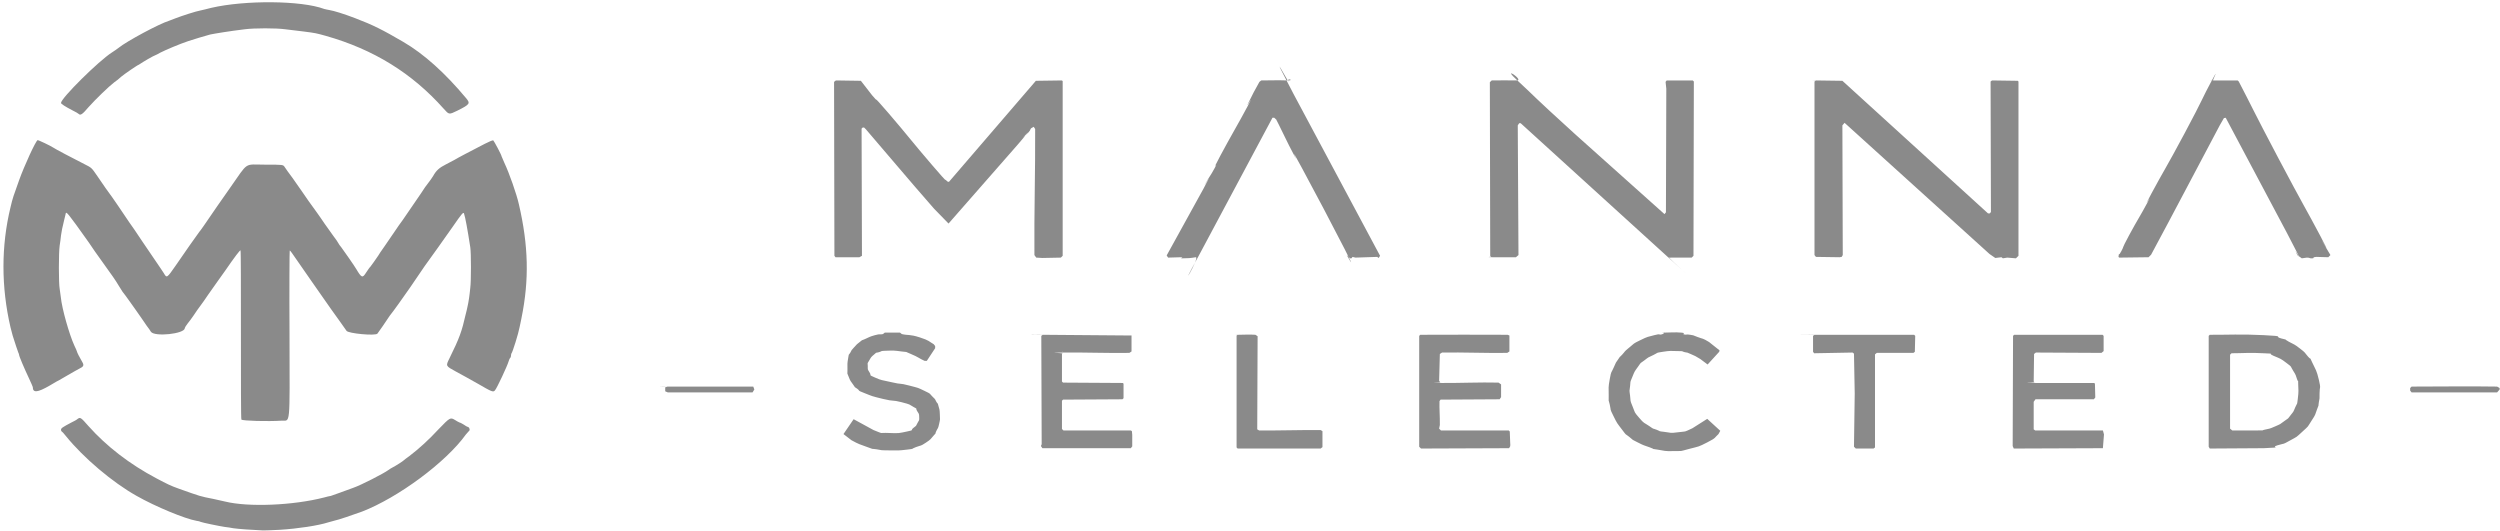
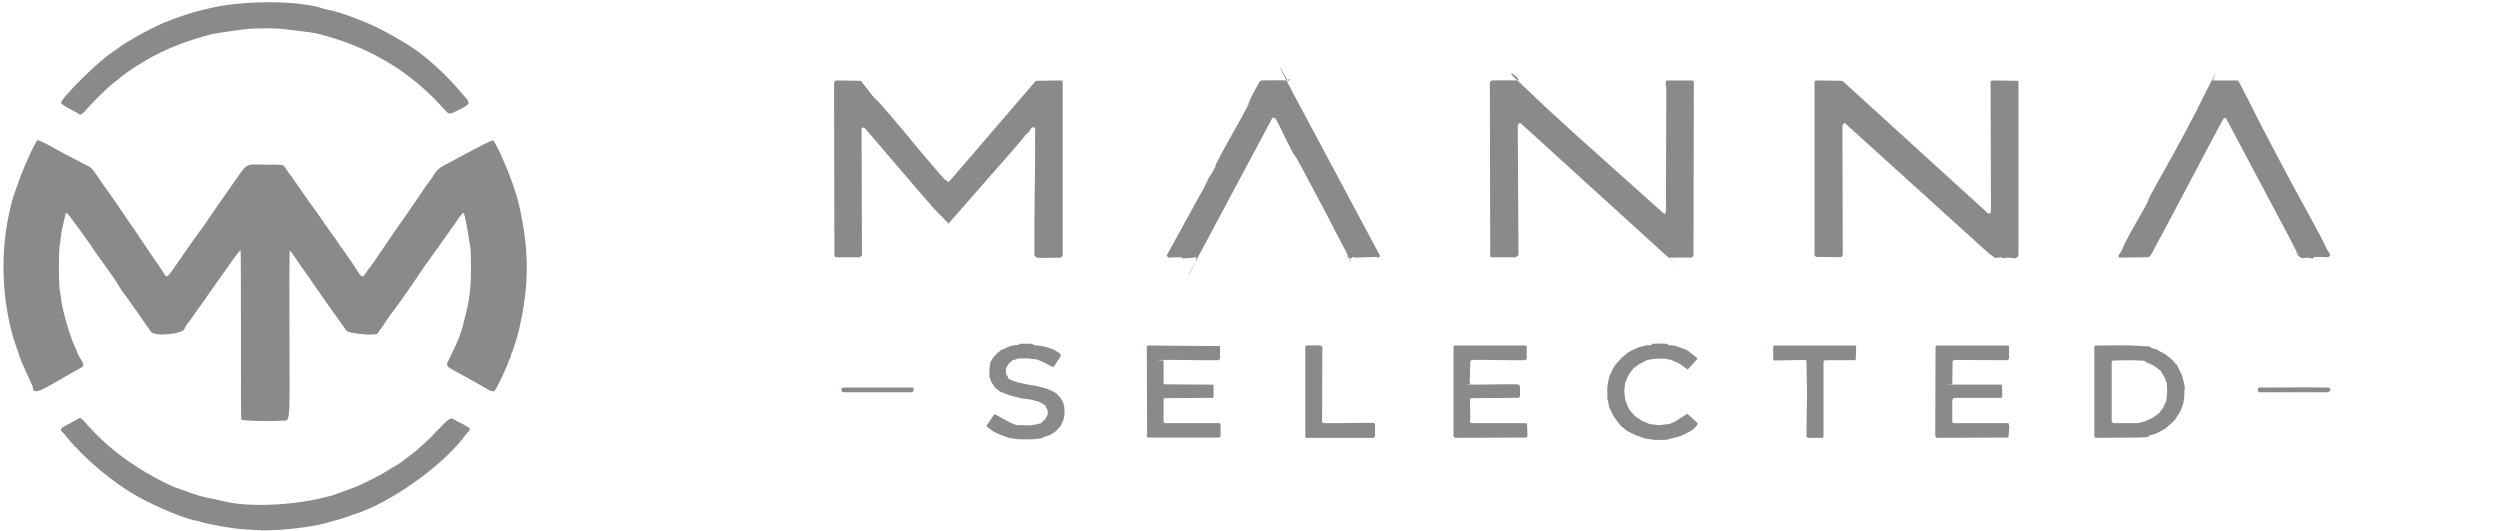
<svg xmlns="http://www.w3.org/2000/svg" viewBox="0 0 1150 244" role="img" aria-label="Manna Selected">
  <path transform="translate(0.00,0.00) scale(2.44)" fill="#8A8A8A" fill-rule="evenodd" d="M52.76,99.88C56.14,99.67 59.98,99.09 61.91,98.47C62.28,98.35 62.78,98.23 63.07,98.15C63.64,98.06 66.65,97.03 68.22,96.46C75.06,93.82 84.09,87.14 87.84,81.90C88.09,81.62 88.33,81.33 88.38,81.29C88.66,81.12 88.54,80.63 88.25,80.50C88.05,80.46 87.72,80.26 87.43,80.05C87.14,79.88 86.81,79.68 86.60,79.64C86.44,79.55 86.07,79.39 85.78,79.18C84.91,78.65 84.83,78.69 82.73,80.87C80.83,82.93 78.90,84.67 77.16,85.99C76.63,86.36 76.17,86.73 76.13,86.77C76.01,86.93 74.57,87.84 74.07,88.09C73.83,88.21 73.41,88.46 73.21,88.62C72.38,89.24 68.05,91.47 66.61,91.96C65.83,92.25 64.63,92.70 64.01,92.91C63.36,93.16 62.61,93.40 62.37,93.49C62.12,93.53 61.54,93.65 61.13,93.78C55.23,95.30 46.83,95.63 42.46,94.56C42.13,94.48 41.10,94.27 40.23,94.06C37.72,93.57 37.88,93.61 33.72,92.13C32.19,91.59 31.53,91.26 29.51,90.19C24.44,87.51 20.12,84.17 16.69,80.34C15.25,78.69 15.13,78.61 14.63,78.98C14.47,79.14 13.93,79.43 13.48,79.64C11.79,80.54 11.50,80.71 11.50,81.04C11.50,81.20 11.58,81.33 11.62,81.33C11.67,81.33 12.04,81.70 12.41,82.19C15.70,86.27 21.19,90.93 25.76,93.49C29.31,95.51 34.91,97.82 37.06,98.19C37.39,98.23 37.72,98.31 37.84,98.39C38.13,98.52 41.30,99.18 42.37,99.34C42.83,99.38 43.57,99.51 44.02,99.59C44.77,99.71 47.61,99.92 49.59,100.00C50.00,100.00 51.44,99.96 52.76,99.88Z M53.01,79.31C54.78,79.18 54.62,81.04 54.58,63.03C54.53,54.33 54.58,47.24 54.62,47.24C54.70,47.24 54.86,47.44 55.03,47.69C55.19,47.94 55.98,49.05 56.72,50.12C57.46,51.20 58.37,52.47 58.70,52.97C59.03,53.42 59.85,54.62 60.51,55.56C61.21,56.55 62.08,57.79 62.45,58.33C62.82,58.86 63.56,59.89 64.10,60.63C64.63,61.38 65.17,62.16 65.33,62.37C65.62,62.86 70.73,63.36 71.15,62.90C71.19,62.86 71.60,62.24 72.14,61.50C72.63,60.76 73.25,59.89 73.45,59.56C74.24,58.57 75.97,56.14 77.37,54.12C79.47,50.99 80.67,49.26 82.61,46.62C83.55,45.26 84.83,43.49 85.41,42.66C87.06,40.27 87.35,39.94 87.47,40.23C87.72,40.93 88.13,43.20 88.66,46.62C88.83,47.69 88.83,53.01 88.66,54.25C88.62,54.78 88.50,55.69 88.42,56.27C88.33,56.84 88.21,57.54 88.13,57.83C88.09,58.12 87.92,58.74 87.80,59.23C87.06,62.49 86.64,63.69 84.75,67.52C84.01,69.04 83.97,68.96 85.99,70.07C86.77,70.49 88.58,71.48 90.02,72.30C92.79,73.91 92.99,73.99 93.32,73.58C93.69,73.17 95.67,68.92 95.88,68.14C95.96,67.81 96.13,67.52 96.17,67.48C96.25,67.44 96.33,67.27 96.33,67.11C96.33,66.94 96.37,66.74 96.41,66.65C96.62,66.49 97.77,62.74 97.94,61.75C98.06,61.29 98.19,60.51 98.31,59.98C99.79,52.72 99.63,46.29 97.82,38.50C97.40,36.60 95.96,32.52 95.09,30.71C94.81,30.05 94.56,29.47 94.56,29.47C94.56,29.23 93.12,26.55 92.99,26.46C92.87,26.42 92.17,26.71 91.38,27.12C88.66,28.52 86.15,29.84 85.70,30.13C85.41,30.30 84.67,30.67 84.05,31.00C82.81,31.62 82.23,32.15 81.66,33.18C81.45,33.55 81.04,34.09 80.79,34.42C80.50,34.75 79.84,35.70 79.35,36.48C77.86,38.66 76.67,40.40 75.93,41.47C75.56,41.96 74.86,42.95 74.40,43.65C73.95,44.31 73.08,45.55 72.51,46.41C71.93,47.24 71.35,48.06 71.31,48.19C70.98,48.68 69.95,50.16 69.79,50.33C69.70,50.37 69.37,50.87 69.04,51.36C68.34,52.47 68.18,52.43 67.15,50.70C66.90,50.25 64.84,47.28 64.34,46.62C64.10,46.33 63.85,46.00 63.81,45.88C63.77,45.75 63.31,45.09 62.78,44.39C62.24,43.65 61.54,42.66 61.17,42.13C60.80,41.59 60.14,40.60 59.65,39.94C58.45,38.29 57.71,37.26 56.97,36.15C56.60,35.61 55.81,34.46 55.15,33.55C54.49,32.69 53.83,31.74 53.67,31.49C53.38,31.04 53.38,31.04 50.00,31.04C45.92,31.04 46.95,30.34 43.32,35.49C42.70,36.36 41.67,37.84 41.01,38.79C38.42,42.58 37.76,43.53 37.59,43.69C37.35,43.98 34.42,48.15 33.14,50.04C31.45,52.47 31.45,52.47 30.87,51.48C30.67,51.20 30.05,50.21 29.43,49.34C28.81,48.43 27.62,46.66 26.71,45.34C25.85,44.02 24.77,42.46 24.32,41.84C23.91,41.22 22.96,39.86 22.26,38.79C21.52,37.72 20.73,36.56 20.49,36.27C20.07,35.70 20.03,35.66 18.34,33.18C17.27,31.62 17.27,31.62 15.95,30.96C13.81,29.88 10.22,27.99 10.10,27.86C9.56,27.49 7.21,26.38 7.09,26.42C6.72,26.59 4.58,31.24 3.59,34.01C2.56,36.89 2.39,37.30 1.98,39.08C0.21,46.37 0.21,54.08 1.98,61.71C2.14,62.32 2.31,63.03 2.39,63.27C2.80,64.63 3.38,66.28 3.46,66.49C3.54,66.61 3.59,66.82 3.59,66.86C3.59,67.15 4.62,69.54 5.40,71.19C5.85,72.14 6.18,72.92 6.18,72.96C6.18,74.11 7.05,74.03 9.40,72.67C10.35,72.09 11.17,71.64 11.21,71.64C11.21,71.64 11.95,71.23 12.78,70.73C13.60,70.24 14.59,69.70 14.96,69.50C15.75,69.13 15.87,68.88 15.54,68.30C15.00,67.39 14.51,66.41 14.51,66.28C14.51,66.24 14.30,65.70 14.01,65.13C13.07,63.07 11.67,58.20 11.46,55.98C11.42,55.56 11.29,54.86 11.25,54.45C11.05,53.46 11.05,47.61 11.25,46.29C11.34,45.71 11.46,44.89 11.50,44.39C11.62,43.53 11.71,43.08 12.12,41.38C12.24,40.97 12.32,40.52 12.37,40.35C12.45,39.74 12.61,39.90 16.74,45.71C17.23,46.46 17.77,47.20 17.89,47.40C18.34,48.02 20.53,51.11 21.27,52.14C21.68,52.72 22.18,53.50 22.42,53.92C22.67,54.33 23.00,54.82 23.12,55.03C23.29,55.19 23.95,56.14 24.61,57.05C25.27,58.00 26.09,59.11 26.38,59.56C26.71,60.02 27.00,60.43 27.04,60.51C27.08,60.59 27.37,61.01 27.66,61.42C27.99,61.83 28.32,62.32 28.44,62.53C29.10,63.56 34.83,62.94 34.83,61.87C34.83,61.79 35.04,61.42 35.33,61.05C35.61,60.72 36.15,59.98 36.52,59.44C36.85,58.90 37.43,58.12 37.76,57.67C38.09,57.21 38.79,56.27 39.24,55.56C39.74,54.86 40.48,53.79 40.93,53.17C41.38,52.56 42.09,51.57 42.54,50.91C44.27,48.39 45.26,47.11 45.34,47.20C45.42,47.24 45.42,54.41 45.42,63.11C45.42,71.85 45.42,79.02 45.51,79.10C45.75,79.35 50.54,79.47 53.01,79.31Z M16.69,20.20C17.97,18.76 20.49,16.32 21.56,15.50C21.93,15.25 22.51,14.80 22.84,14.47C23.37,14.01 26.01,12.20 26.17,12.20C26.17,12.20 26.59,11.95 27.00,11.67C27.45,11.38 28.28,10.92 28.81,10.63C29.39,10.39 30.01,10.06 30.21,9.93C31.24,9.40 33.88,8.29 35.49,7.75C37.18,7.21 37.84,7.01 39.61,6.51C40.35,6.35 43.36,5.85 46.13,5.52C47.94,5.28 52.06,5.28 53.79,5.52C54.49,5.61 56.06,5.81 57.25,5.94C59.48,6.22 59.65,6.27 61.42,6.76C70.45,9.32 77.70,13.81 83.64,20.49C84.67,21.64 84.62,21.64 86.23,20.86C88.62,19.66 88.71,19.50 87.84,18.47C83.88,13.73 79.93,10.18 76.05,7.91C72.18,5.65 70.32,4.70 66.94,3.42C64.80,2.60 62.90,2.02 62.12,1.90C61.75,1.85 61.34,1.73 61.13,1.69C56.84,0.08 46.21,-0.00 39.82,1.48C39.04,1.69 38.13,1.90 37.76,1.98C37.02,2.10 34.21,3.01 33.06,3.46C32.65,3.63 32.11,3.83 31.86,3.92C30.09,4.45 23.91,7.75 22.34,9.03C22.05,9.23 21.52,9.65 21.10,9.89C18.63,11.46 11.50,18.51 11.50,19.41C11.50,19.58 12.24,20.07 13.69,20.82C14.26,21.10 14.76,21.39 14.84,21.48C15.17,21.81 15.54,21.56 16.69,20.20Z" />
  <path transform="translate(383.00,36.00)" fill="#8A8A8A" fill-rule="evenodd" d="M635.00,1.00C634.68,1.16 638.33,-6.23 634.17,1.50C630.01,9.23 630.80,8.69 622.00,25.17C613.20,41.65 612.16,42.76 606.67,53.00C601.17,63.24 608.14,50.98 604.83,57.17C601.53,63.35 600.17,65.19 596.33,72.33C592.49,79.48 594.33,76.73 592.83,79.50C591.34,82.27 592.09,80.15 591.67,81.00L591.50,82.17L591.83,82.50L605.33,82.33L606.50,81.17C617.01,61.70 627.45,41.61 638.17,21.50L640.00,18.33L640.83,18.17L669.17,71.50C679.51,91.29 671.62,76.80 673.17,80.00C674.71,83.20 673.15,80.59 674.00,81.50L675.83,82.83L678.17,82.50C679.71,82.50 679.28,82.94 680.67,82.83C682.05,82.73 680.15,82.33 682.50,82.17L688.00,82.33L689.00,81.33L685.33,75.17C683.84,72.34 690.84,84.82 684.33,72.50C677.83,60.18 677.00,59.39 665.00,36.67C653.00,13.95 652.81,12.91 646.83,1.50L646.33,1.00L635.17,1.00C631.54,1.00 635.32,0.84 635.00,1.00Z M452.33,1.00L451.67,1.50L451.67,81.33L452.33,82.17L463.17,82.33L464.17,82.17L464.67,81.33L464.50,21.67L465.50,20.50L532.17,80.83L534.83,82.67L537.67,82.33L538.33,82.83L540.33,82.50L544.33,82.83L545.50,81.67L545.50,1.50L545.17,1.17L533.33,1.00L532.67,1.50L532.83,61.50L532.33,62.17L531.50,62.17L464.50,1.17L452.50,1.00C448.61,0.95 452.60,0.84 452.33,1.00Z M303.17,1.00L302.33,1.83L302.50,81.67L302.83,82.00C303.15,82.21 299.82,82.23 303.50,82.33L314.33,82.33L315.50,81.33L315.17,21.67L315.83,20.67L316.50,20.67L382.67,80.83C404.48,100.57 383.55,81.80 384.67,82.33C385.79,82.87 382.81,82.45 386.17,82.50L395.17,82.50L396.00,81.67L396.17,1.50L395.67,1.00L383.67,1.00L383.17,1.67L383.50,4.83L383.33,61.67L382.67,62.50L341.67,25.83C320.12,6.26 323.97,9.28 315.33,1.33C306.69,-6.61 318.51,1.11 314.67,1.00C310.83,0.89 307.01,1.00 303.33,1.00L303.17,1.00Z M197.17,1.00L196.33,1.67C194.41,5.03 192.93,7.87 191.17,11.50C189.41,15.13 194.94,5.27 190.83,13.00C186.73,20.73 183.13,26.65 178.33,35.67C173.53,44.68 178.07,37.01 175.83,41.17C173.59,45.33 172.99,45.63 171.33,48.67C169.68,51.71 176.32,40.16 170.67,50.67L153.67,81.50L154.33,82.50L160.17,82.33C162.30,82.44 158.81,82.83 161.00,82.83C163.19,82.83 164.60,82.76 167.00,82.33C169.40,81.91 157.19,102.03 168.50,81.50L202.33,18.17L203.17,18.17L203.83,18.83C204.47,19.79 202.50,15.94 205.17,21.17C207.83,26.39 208.75,28.77 212.17,35.17C215.58,41.57 208.37,27.30 215.83,41.17C223.30,55.03 228.89,65.65 235.50,78.50C242.11,91.35 235.70,79.95 236.50,81.33L238.00,82.83L238.67,82.83L239.17,82.17L240.50,82.50L250.50,82.17L251.17,82.67L251.83,81.67L212.00,7.17C198.51,-18.49 210.63,3.47 209.67,1.50C208.71,-0.47 212.95,1.16 209.00,1.00C205.05,0.84 201.12,1.00 197.33,1.00L197.17,1.00Z M1.50,1.00L0.67,1.67L0.83,81.67L1.33,82.33L12.33,82.33L13.50,81.67L13.33,23.17L13.83,22.67L14.50,22.67L15.33,23.50C25.63,35.45 34.51,46.13 46.67,60.00L53.33,66.83L85.17,30.50C95.78,18.23 84.95,30.26 86.50,28.50C88.05,26.74 88.45,26.76 90.00,25.00C91.55,23.24 90.53,23.85 91.33,23.00L92.50,22.33L93.17,23.33C93.27,42.21 92.67,62.40 92.83,81.33L93.67,82.50L96.50,82.67L105.00,82.50L105.83,81.67L105.83,1.33L105.50,1.00L93.50,1.17L53.50,47.67L52.83,47.50C50.38,45.05 54.53,50.08 45.83,40.00C37.14,29.92 34.52,26.29 25.67,16.00C16.81,5.71 22.22,12.58 18.17,7.83L13.00,1.17L1.67,1.00L1.50,1.00Z" />
-   <path transform="translate(306.00,153.00)" fill="#8A8A8A" fill-rule="evenodd" d="M803.33,24.83L802.67,25.50L802.67,26.67L803.33,27.50L842.67,27.50L843.83,26.17L843.83,25.50L842.67,24.83C829.76,24.62 816.09,24.83 803.50,24.83L803.33,24.83Z M1.17,24.83L0.00,25.17L0.00,27.00L1.17,27.50L40.17,27.50L41.00,26.17L40.50,24.83L1.33,24.83C-11.25,24.83 1.59,24.73 1.17,24.83Z M710.50,1.00L710.00,1.50L710.00,52.50L710.50,53.33L735.33,53.17C745.31,52.69 737.83,52.95 741.67,51.83C745.51,50.71 743.65,51.69 747.33,49.67C751.01,47.64 749.97,48.43 753.17,45.50C756.37,42.57 755.20,43.75 757.33,40.50C759.47,37.25 758.77,38.05 759.83,35.33C760.90,32.61 760.29,34.40 760.67,32.00C761.04,29.60 761.00,31.14 761.00,27.83C761.00,24.53 761.73,26.15 760.67,21.67C759.60,17.19 759.27,17.25 757.67,13.83C756.07,10.42 757.48,13.08 755.67,11.00C753.85,8.92 754.83,9.52 752.00,7.33C749.17,5.15 749.61,5.66 746.83,4.17C744.06,2.67 747.01,3.63 743.33,2.67C739.65,1.71 745.79,1.70 735.33,1.17C724.88,0.63 718.61,1.05 710.67,1.00L710.50,1.00Z M720.67,9.50C725.41,9.50 729.20,9.13 735.33,9.50C741.47,9.87 736.47,9.23 739.83,10.67C743.19,12.11 742.95,11.81 745.83,14.00C748.71,16.19 747.29,15.10 748.83,17.50C750.38,19.90 749.92,19.53 750.67,21.50C751.41,23.47 751.06,20.84 751.17,23.67C751.27,26.49 751.43,26.92 751.00,30.33C750.57,33.75 750.90,31.88 749.83,34.33C748.77,36.79 749.27,35.97 747.67,38.00C746.07,40.03 747.13,39.01 744.83,40.67C742.54,42.32 743.43,41.89 740.50,43.17C737.57,44.45 738.17,44.08 735.67,44.67C733.16,45.25 737.41,44.89 732.67,45.00L720.83,45.00L719.83,44.17L719.83,10.17L720.50,9.50L720.67,9.50Z M620.50,1.00L620.00,1.50L619.83,52.17L620.33,53.33L661.33,53.17L661.83,46.83L661.33,45.00L630.17,45.00L629.50,44.50L629.50,31.83L630.33,30.67L657.17,30.67L657.83,29.83L657.67,23.50L657.33,23.17L630.50,23.17C621.70,23.06 630.15,23.05 629.83,22.83L629.50,22.50L629.67,9.83L630.50,9.17L660.67,9.33L661.67,8.50L661.67,1.50L661.17,1.00L620.67,1.00L620.50,1.00Z M528.67,1.00L528.00,1.50L528.00,8.83L528.50,9.50L546.17,9.17L546.83,9.67L547.17,28.00L546.83,52.50L547.67,53.33L555.83,53.33L556.50,52.83L556.50,10.00L557.33,9.33L574.17,9.33L574.83,8.83L575.00,1.50L574.50,1.00L528.83,1.00C514.17,1.00 528.93,0.84 528.67,1.00Z M347.33,1.00L346.83,1.50L346.83,52.50L347.67,53.33L388.17,53.17L388.67,52.33C388.83,51.37 388.72,52.35 388.67,50.17L388.50,45.50L388.00,45.00L356.83,45.00L356.00,44.17L356.33,42.50C356.39,38.45 356.06,35.23 356.17,31.50L356.67,30.83L383.83,30.67L384.50,29.67L384.50,23.83L383.33,23.00C374.69,22.79 366.09,23.22 357.50,23.17C348.91,23.11 356.98,23.15 356.50,22.83L356.00,22.17L356.33,9.83L357.33,9.17C367.25,9.01 377.41,9.49 387.33,9.33L388.33,8.67L388.33,1.33L387.50,1.00C374.43,0.89 360.35,1.00 347.50,1.00L347.33,1.00Z M263.33,1.00L262.83,1.33L262.83,52.83L263.33,53.33L301.50,53.33L302.33,52.67L302.33,45.33L301.50,44.83C292.17,44.73 282.50,45.11 273.17,45.00L272.33,44.50L272.50,1.67L271.50,1.00C268.62,0.79 266.11,1.00 263.50,1.00C260.89,1.00 263.55,0.89 263.33,1.00Z M173.67,1.00L173.00,1.50L173.17,51.33L172.83,52.17L173.50,53.17L214.17,53.17L214.83,52.33L214.83,47.00L214.67,45.33L214.17,45.00L183.17,45.00L182.50,44.33L182.50,31.33L183.00,30.83L210.33,30.67L210.83,30.17L210.83,23.50L210.50,23.17L183.00,23.00L182.50,22.50L182.50,10.33C182.61,6.23 182.51,10.04 182.83,9.67C183.15,9.29 173.69,9.27 183.50,9.17C193.31,9.06 203.58,9.49 213.50,9.33L214.50,8.67L214.50,1.33L173.83,1.00C160.77,0.89 173.93,0.84 173.67,1.00Z M459.50,0.00C459.07,0.27 459.77,0.46 458.33,0.83C456.89,1.21 458.15,0.31 455.00,1.17C451.85,2.02 452.18,1.69 448.50,3.50C444.82,5.31 446.17,4.70 443.50,6.83C440.83,8.97 441.82,8.41 440.17,10.17C438.51,11.93 439.56,10.47 438.33,12.33C437.11,14.20 437.56,13.12 436.33,16.00C435.11,18.88 435.25,17.23 434.50,21.33C433.75,25.44 434.00,25.05 434.00,28.83C434.00,32.62 433.81,30.13 434.50,33.17C435.19,36.21 434.35,34.65 436.17,38.33C437.98,42.01 437.82,41.57 440.17,44.67C442.51,47.76 441.21,46.13 443.50,48.00C445.79,49.87 444.29,48.95 447.33,50.50C450.37,52.05 450.07,51.77 453.00,52.83C455.93,53.90 452.98,53.30 456.50,53.83C460.02,54.37 459.36,54.61 464.00,54.50C468.64,54.39 466.09,54.78 471.00,53.50C475.91,52.22 475.01,52.69 479.33,50.50C483.65,48.31 482.58,48.37 484.50,46.67L485.33,45.17L479.33,39.67L472.50,44.00C468.23,45.97 470.11,45.30 466.00,45.83C461.89,46.37 462.87,46.04 459.67,45.67C456.47,45.29 458.24,45.52 456.00,44.67C453.76,43.81 455.23,44.76 452.67,43.00C450.11,41.24 450.45,42.05 448.00,39.17C445.55,36.29 446.33,37.25 445.00,34.00C443.67,30.75 444.21,31.99 443.83,29.00C443.46,26.01 443.51,27.39 443.83,24.67C444.15,21.95 443.66,23.38 444.83,20.50C446.01,17.62 445.74,18.12 447.50,15.67C449.26,13.21 448.09,14.54 450.33,12.83C452.57,11.13 451.78,11.61 454.50,10.33C457.22,9.05 455.21,9.42 458.83,8.83C462.46,8.25 462.58,8.45 465.83,8.50C469.09,8.55 467.13,8.57 469.00,9.00C470.87,9.43 469.37,8.82 471.67,9.83C473.96,10.85 473.66,10.62 476.17,12.17L479.50,14.67L484.83,8.83L485.00,8.17L480.17,4.33C476.91,2.36 477.61,3.07 474.83,2.00C472.06,0.93 473.47,1.37 471.50,1.00C469.53,0.63 470.00,1.15 468.67,0.83C467.33,0.51 470.21,0.27 467.33,0.00C464.45,-0.27 462.17,0.00 459.67,0.00C457.16,0.00 459.93,-0.27 459.50,0.00Z M101.00,0.00L100.17,0.67C98.73,1.04 99.17,0.42 96.50,1.17C93.83,1.91 94.02,2.04 91.83,3.00C89.65,3.96 91.27,2.94 89.67,4.17C88.07,5.39 88.27,5.23 86.83,6.83C85.39,8.43 86.02,7.62 85.17,9.17C84.31,10.71 84.59,9.16 84.17,11.67C83.74,14.17 83.78,14.28 83.83,17.00C83.89,19.72 83.48,17.93 84.33,20.17C85.19,22.41 85.22,22.19 86.50,24.00C87.78,25.81 86.68,24.61 88.33,25.83C89.99,27.06 87.88,26.34 91.67,27.83C95.45,29.33 94.73,29.17 100.17,30.50C105.61,31.83 104.19,30.83 108.67,32.00C113.15,33.17 111.87,32.89 114.17,34.17C116.46,35.45 114.98,34.51 115.83,36.00C116.69,37.49 116.78,37.02 116.83,38.83C116.89,40.65 116.85,40.07 116.00,41.67C115.15,43.27 115.71,42.61 114.17,43.83C112.62,45.06 114.79,44.75 111.17,45.50C107.54,46.25 107.74,46.38 102.83,46.17C97.93,45.95 101.01,46.86 95.83,44.83L86.67,39.83L82.00,46.67L85.67,49.50C89.19,51.42 89.32,51.33 93.00,52.67C96.68,54.00 94.02,53.19 97.17,53.67C100.31,54.15 98.35,54.11 102.83,54.17C107.31,54.22 107.17,54.31 111.17,53.83C115.17,53.35 112.56,53.68 115.33,52.67C118.11,51.65 117.22,52.37 119.83,50.67C122.45,48.96 121.95,49.04 123.50,47.33C125.05,45.63 123.87,47.04 124.67,45.33C125.47,43.63 125.47,44.45 126.00,42.00C126.53,39.55 126.44,40.33 126.33,37.67C126.23,35.00 126.15,35.48 125.67,33.67C125.19,31.85 125.69,33.33 124.83,32.00C123.98,30.67 124.76,31.15 123.00,29.50C121.24,27.85 122.80,28.49 119.33,26.83C115.87,25.18 117.02,25.61 112.17,24.33C107.31,23.05 109.18,24.01 104.17,22.83C99.15,21.66 99.75,22.11 96.50,20.67C93.25,19.23 95.07,20.04 94.00,18.33C92.93,16.63 93.22,17.09 93.17,15.33C93.11,13.57 92.87,14.54 93.83,12.83C94.79,11.13 94.73,11.23 96.17,10.00C97.61,8.77 96.52,9.53 98.33,9.00C100.15,8.47 98.53,8.44 101.83,8.33C105.14,8.23 105.09,8.19 108.67,8.67C112.24,9.15 109.59,8.45 113.00,9.83C116.41,11.22 116.99,11.99 119.33,13.00L120.33,13.00L124.17,7.17L124.17,6.17L123.50,5.33C121.21,4.05 121.69,3.66 117.00,2.17C112.31,0.67 111.71,1.36 108.83,0.67L108.00,0.00L101.17,0.00L101.00,0.00Z" />
+   <path data-alineado="1" transform="translate(138.737,33.936) scale(0.811675) translate(306.00,153.00)" fill="#8A8A8A" fill-rule="evenodd" d="M803.33,24.83L802.67,25.50L802.67,26.67L803.33,27.50L842.67,27.50L843.83,26.17L843.83,25.50L842.67,24.83C829.76,24.62 816.09,24.83 803.50,24.83L803.33,24.83Z M1.17,24.83L0.00,25.17L0.00,27.00L1.17,27.50L40.17,27.50L41.00,26.17L40.50,24.83L1.33,24.83C-11.25,24.83 1.59,24.73 1.17,24.83Z M710.50,1.00L710.00,1.50L710.00,52.50L710.50,53.33L735.33,53.17C745.31,52.69 737.83,52.95 741.67,51.83C745.51,50.71 743.65,51.69 747.33,49.67C751.01,47.64 749.97,48.43 753.17,45.50C756.37,42.57 755.20,43.75 757.33,40.50C759.47,37.25 758.77,38.05 759.83,35.33C760.90,32.61 760.29,34.40 760.67,32.00C761.04,29.60 761.00,31.14 761.00,27.83C761.00,24.53 761.73,26.15 760.67,21.67C759.60,17.19 759.27,17.25 757.67,13.83C756.07,10.42 757.48,13.08 755.67,11.00C753.85,8.92 754.83,9.52 752.00,7.33C749.17,5.15 749.61,5.66 746.83,4.17C744.06,2.67 747.01,3.63 743.33,2.67C739.65,1.71 745.79,1.70 735.33,1.17C724.88,0.63 718.61,1.05 710.67,1.00L710.50,1.00Z M720.67,9.50C725.41,9.50 729.20,9.13 735.33,9.50C741.47,9.87 736.47,9.23 739.83,10.67C743.19,12.11 742.95,11.81 745.83,14.00C748.71,16.19 747.29,15.10 748.83,17.50C750.38,19.90 749.92,19.53 750.67,21.50C751.41,23.47 751.06,20.84 751.17,23.67C751.27,26.49 751.43,26.92 751.00,30.33C750.57,33.75 750.90,31.88 749.83,34.33C748.77,36.79 749.27,35.97 747.67,38.00C746.07,40.03 747.13,39.01 744.83,40.67C742.54,42.32 743.43,41.89 740.50,43.17C737.57,44.45 738.17,44.08 735.67,44.67C733.16,45.25 737.41,44.89 732.67,45.00L720.83,45.00L719.83,44.17L719.83,10.17L720.50,9.50L720.67,9.50Z M620.50,1.00L620.00,1.50L619.83,52.17L620.33,53.33L661.33,53.17L661.83,46.83L661.33,45.00L630.17,45.00L629.50,44.50L629.50,31.83L630.33,30.67L657.17,30.67L657.83,29.83L657.67,23.50L657.33,23.17L630.50,23.17C621.70,23.06 630.15,23.05 629.83,22.83L629.50,22.50L629.67,9.83L630.50,9.17L660.67,9.33L661.67,8.50L661.67,1.50L661.17,1.00L620.67,1.00L620.50,1.00Z M528.67,1.00L528.00,1.50L528.00,8.83L528.50,9.50L546.17,9.17L546.83,9.67L547.17,28.00L546.83,52.50L547.67,53.33L555.83,53.33L556.50,52.83L556.50,10.00L557.33,9.33L574.17,9.33L574.83,8.83L575.00,1.50L574.50,1.00L528.83,1.00C514.17,1.00 528.93,0.84 528.67,1.00Z M347.33,1.00L346.83,1.50L346.83,52.50L347.67,53.33L388.17,53.17L388.67,52.33C388.83,51.37 388.72,52.35 388.67,50.17L388.50,45.50L388.00,45.00L356.83,45.00L356.00,44.17L356.33,42.50C356.39,38.45 356.06,35.23 356.17,31.50L356.67,30.83L383.83,30.67L384.50,29.67L384.50,23.83L383.33,23.00C374.69,22.79 366.09,23.22 357.50,23.17C348.91,23.11 356.98,23.15 356.50,22.83L356.00,22.17L356.33,9.83L357.33,9.17C367.25,9.01 377.41,9.49 387.33,9.33L388.33,8.67L388.33,1.33L387.50,1.00C374.43,0.89 360.35,1.00 347.50,1.00L347.33,1.00Z M263.33,1.00L262.83,1.33L262.83,52.83L263.33,53.33L301.50,53.33L302.33,52.67L302.33,45.33L301.50,44.83C292.17,44.73 282.50,45.11 273.17,45.00L272.33,44.50L272.50,1.67L271.50,1.00C268.62,0.79 266.11,1.00 263.50,1.00C260.89,1.00 263.55,0.89 263.33,1.00Z M173.67,1.00L173.00,1.50L173.17,51.33L172.83,52.17L173.50,53.17L214.17,53.17L214.83,52.33L214.83,47.00L214.67,45.33L214.17,45.00L183.17,45.00L182.50,44.33L182.50,31.33L183.00,30.83L210.33,30.67L210.83,30.17L210.83,23.50L210.50,23.17L183.00,23.00L182.50,22.50L182.50,10.33C182.61,6.23 182.51,10.04 182.83,9.67C183.15,9.29 173.69,9.27 183.50,9.17C193.31,9.06 203.58,9.49 213.50,9.33L214.50,8.67L214.50,1.33L173.83,1.00C160.77,0.89 173.93,0.84 173.67,1.00Z M459.50,0.00C459.07,0.27 459.77,0.46 458.33,0.83C456.89,1.21 458.15,0.31 455.00,1.17C451.85,2.02 452.18,1.69 448.50,3.50C444.82,5.31 446.17,4.70 443.50,6.83C440.83,8.97 441.82,8.41 440.17,10.17C438.51,11.93 439.56,10.47 438.33,12.33C437.11,14.20 437.56,13.12 436.33,16.00C435.11,18.88 435.25,17.23 434.50,21.33C433.75,25.44 434.00,25.05 434.00,28.83C434.00,32.62 433.81,30.13 434.50,33.17C435.19,36.21 434.35,34.65 436.17,38.33C437.98,42.01 437.82,41.57 440.17,44.67C442.51,47.76 441.21,46.13 443.50,48.00C445.79,49.87 444.29,48.95 447.33,50.50C450.37,52.05 450.07,51.77 453.00,52.83C455.93,53.90 452.98,53.30 456.50,53.83C460.02,54.37 459.36,54.61 464.00,54.50C468.64,54.39 466.09,54.78 471.00,53.50C475.91,52.22 475.01,52.69 479.33,50.50C483.65,48.31 482.58,48.37 484.50,46.67L485.33,45.17L479.33,39.67L472.50,44.00C468.23,45.97 470.11,45.30 466.00,45.83C461.89,46.37 462.87,46.04 459.67,45.67C456.47,45.29 458.24,45.52 456.00,44.67C453.76,43.81 455.23,44.76 452.67,43.00C450.11,41.24 450.45,42.05 448.00,39.17C445.55,36.29 446.33,37.25 445.00,34.00C443.67,30.75 444.21,31.99 443.83,29.00C443.46,26.01 443.51,27.39 443.83,24.67C444.15,21.95 443.66,23.38 444.83,20.50C446.01,17.62 445.74,18.12 447.50,15.67C449.26,13.21 448.09,14.54 450.33,12.83C452.57,11.13 451.78,11.61 454.50,10.33C457.22,9.05 455.21,9.42 458.83,8.83C462.46,8.25 462.58,8.45 465.83,8.50C469.09,8.55 467.13,8.57 469.00,9.00C470.87,9.43 469.37,8.82 471.67,9.83C473.96,10.85 473.66,10.62 476.17,12.17L479.50,14.67L484.83,8.83L485.00,8.17L480.17,4.33C476.91,2.36 477.61,3.07 474.83,2.00C472.06,0.93 473.47,1.37 471.50,1.00C469.53,0.63 470.00,1.15 468.67,0.83C467.33,0.51 470.21,0.27 467.33,0.00C464.45,-0.27 462.17,0.00 459.67,0.00C457.16,0.00 459.93,-0.27 459.50,0.00Z M101.00,0.00L100.17,0.67C98.73,1.04 99.17,0.42 96.50,1.17C93.83,1.91 94.02,2.04 91.83,3.00C89.65,3.96 91.27,2.94 89.67,4.17C88.07,5.39 88.27,5.23 86.83,6.83C85.39,8.43 86.02,7.62 85.17,9.17C84.31,10.71 84.59,9.16 84.17,11.67C83.74,14.17 83.78,14.28 83.83,17.00C83.89,19.72 83.48,17.93 84.33,20.17C85.19,22.41 85.22,22.19 86.50,24.00C87.78,25.81 86.68,24.61 88.33,25.83C89.99,27.06 87.88,26.34 91.67,27.83C95.45,29.33 94.73,29.17 100.17,30.50C105.61,31.83 104.19,30.83 108.67,32.00C113.15,33.17 111.87,32.89 114.17,34.17C116.46,35.45 114.98,34.51 115.83,36.00C116.69,37.49 116.78,37.02 116.83,38.83C116.89,40.65 116.85,40.07 116.00,41.67C115.15,43.27 115.71,42.61 114.17,43.83C112.62,45.06 114.79,44.75 111.17,45.50C107.54,46.25 107.74,46.38 102.83,46.17C97.93,45.95 101.01,46.86 95.83,44.83L86.67,39.83L82.00,46.67L85.67,49.50C89.19,51.42 89.32,51.33 93.00,52.67C96.68,54.00 94.02,53.19 97.17,53.67C100.31,54.15 98.35,54.11 102.83,54.17C107.31,54.22 107.17,54.31 111.17,53.83C115.17,53.35 112.56,53.68 115.33,52.67C118.11,51.65 117.22,52.37 119.83,50.67C122.45,48.96 121.95,49.04 123.50,47.33C125.05,45.63 123.87,47.04 124.67,45.33C125.47,43.63 125.47,44.45 126.00,42.00C126.53,39.55 126.44,40.33 126.33,37.67C126.23,35.00 126.15,35.48 125.67,33.67C125.19,31.85 125.69,33.33 124.83,32.00C123.98,30.67 124.76,31.15 123.00,29.50C121.24,27.85 122.80,28.49 119.33,26.83C115.87,25.18 117.02,25.61 112.17,24.33C107.31,23.05 109.18,24.01 104.17,22.83C99.15,21.66 99.75,22.11 96.50,20.67C93.25,19.23 95.07,20.04 94.00,18.33C92.93,16.63 93.22,17.09 93.17,15.33C93.11,13.57 92.87,14.54 93.83,12.83C94.79,11.13 94.73,11.23 96.17,10.00C97.61,8.77 96.52,9.53 98.33,9.00C100.15,8.47 98.53,8.44 101.83,8.33C105.14,8.23 105.09,8.19 108.67,8.67C112.24,9.15 109.59,8.45 113.00,9.83C116.41,11.22 116.99,11.99 119.33,13.00L120.33,13.00L124.17,7.17L124.17,6.17L123.50,5.33C121.21,4.05 121.69,3.66 117.00,2.17C112.31,0.67 111.71,1.36 108.83,0.67L108.00,0.00L101.17,0.00L101.00,0.00Z" />
</svg>
